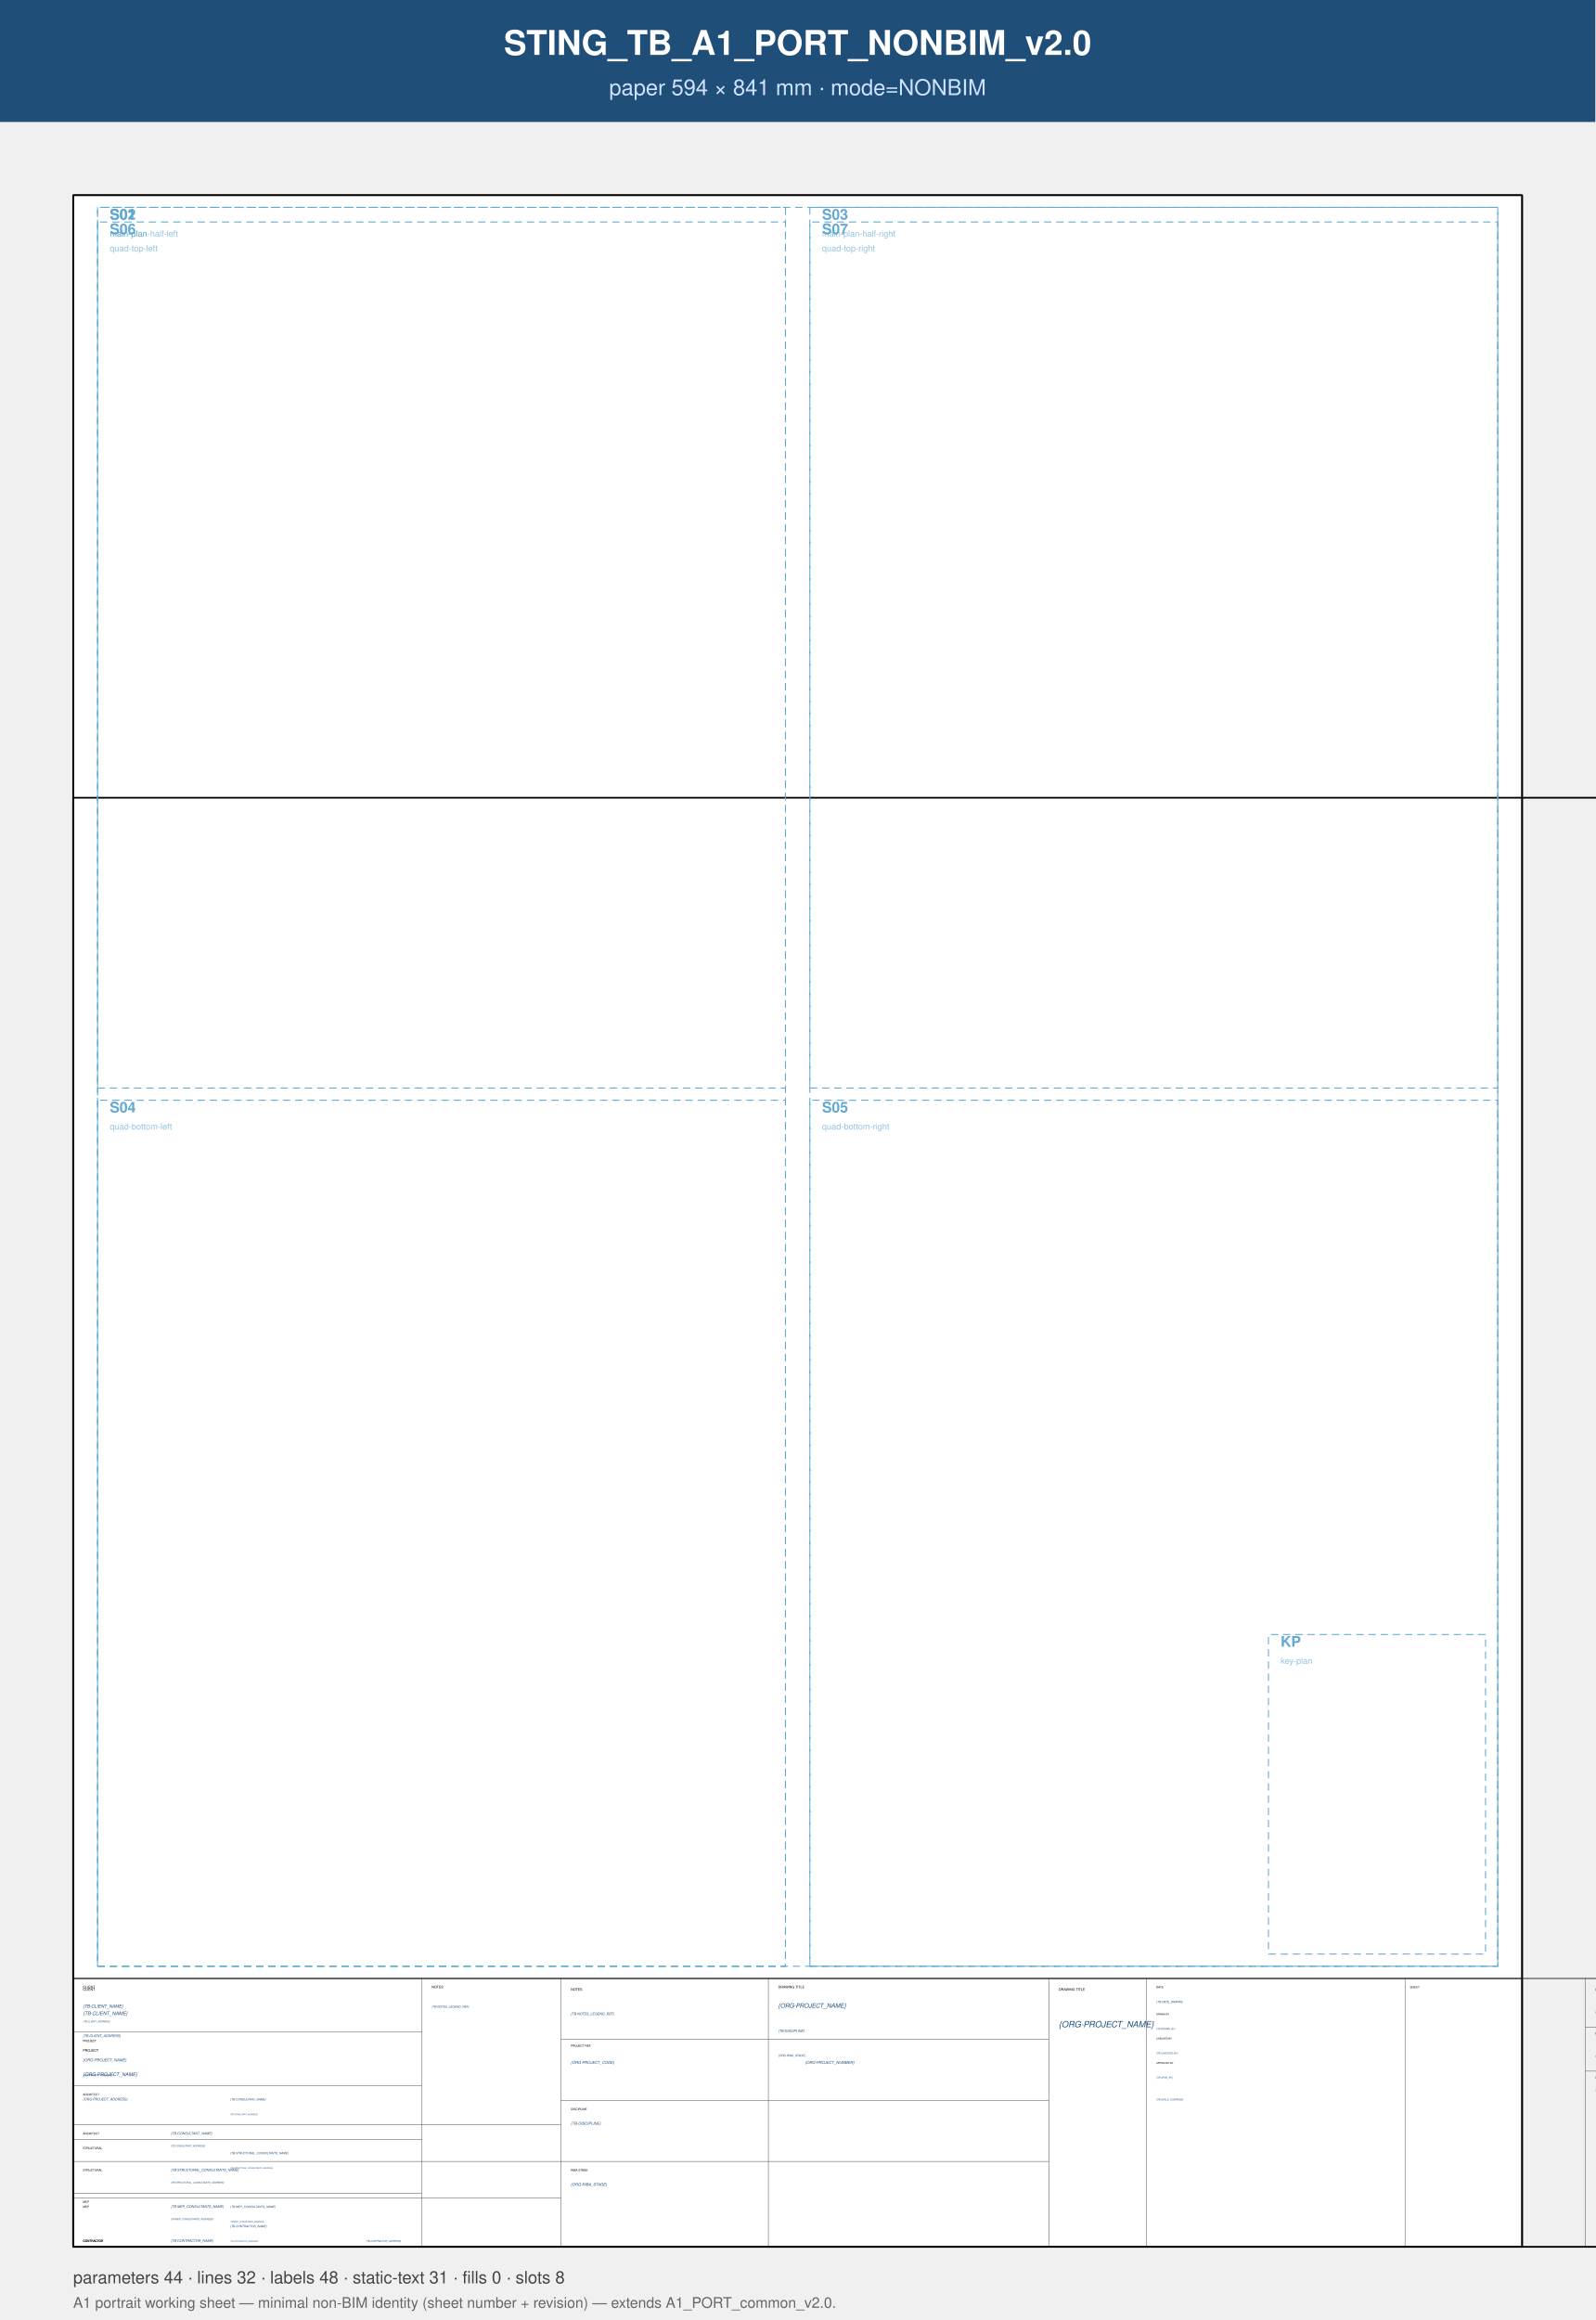
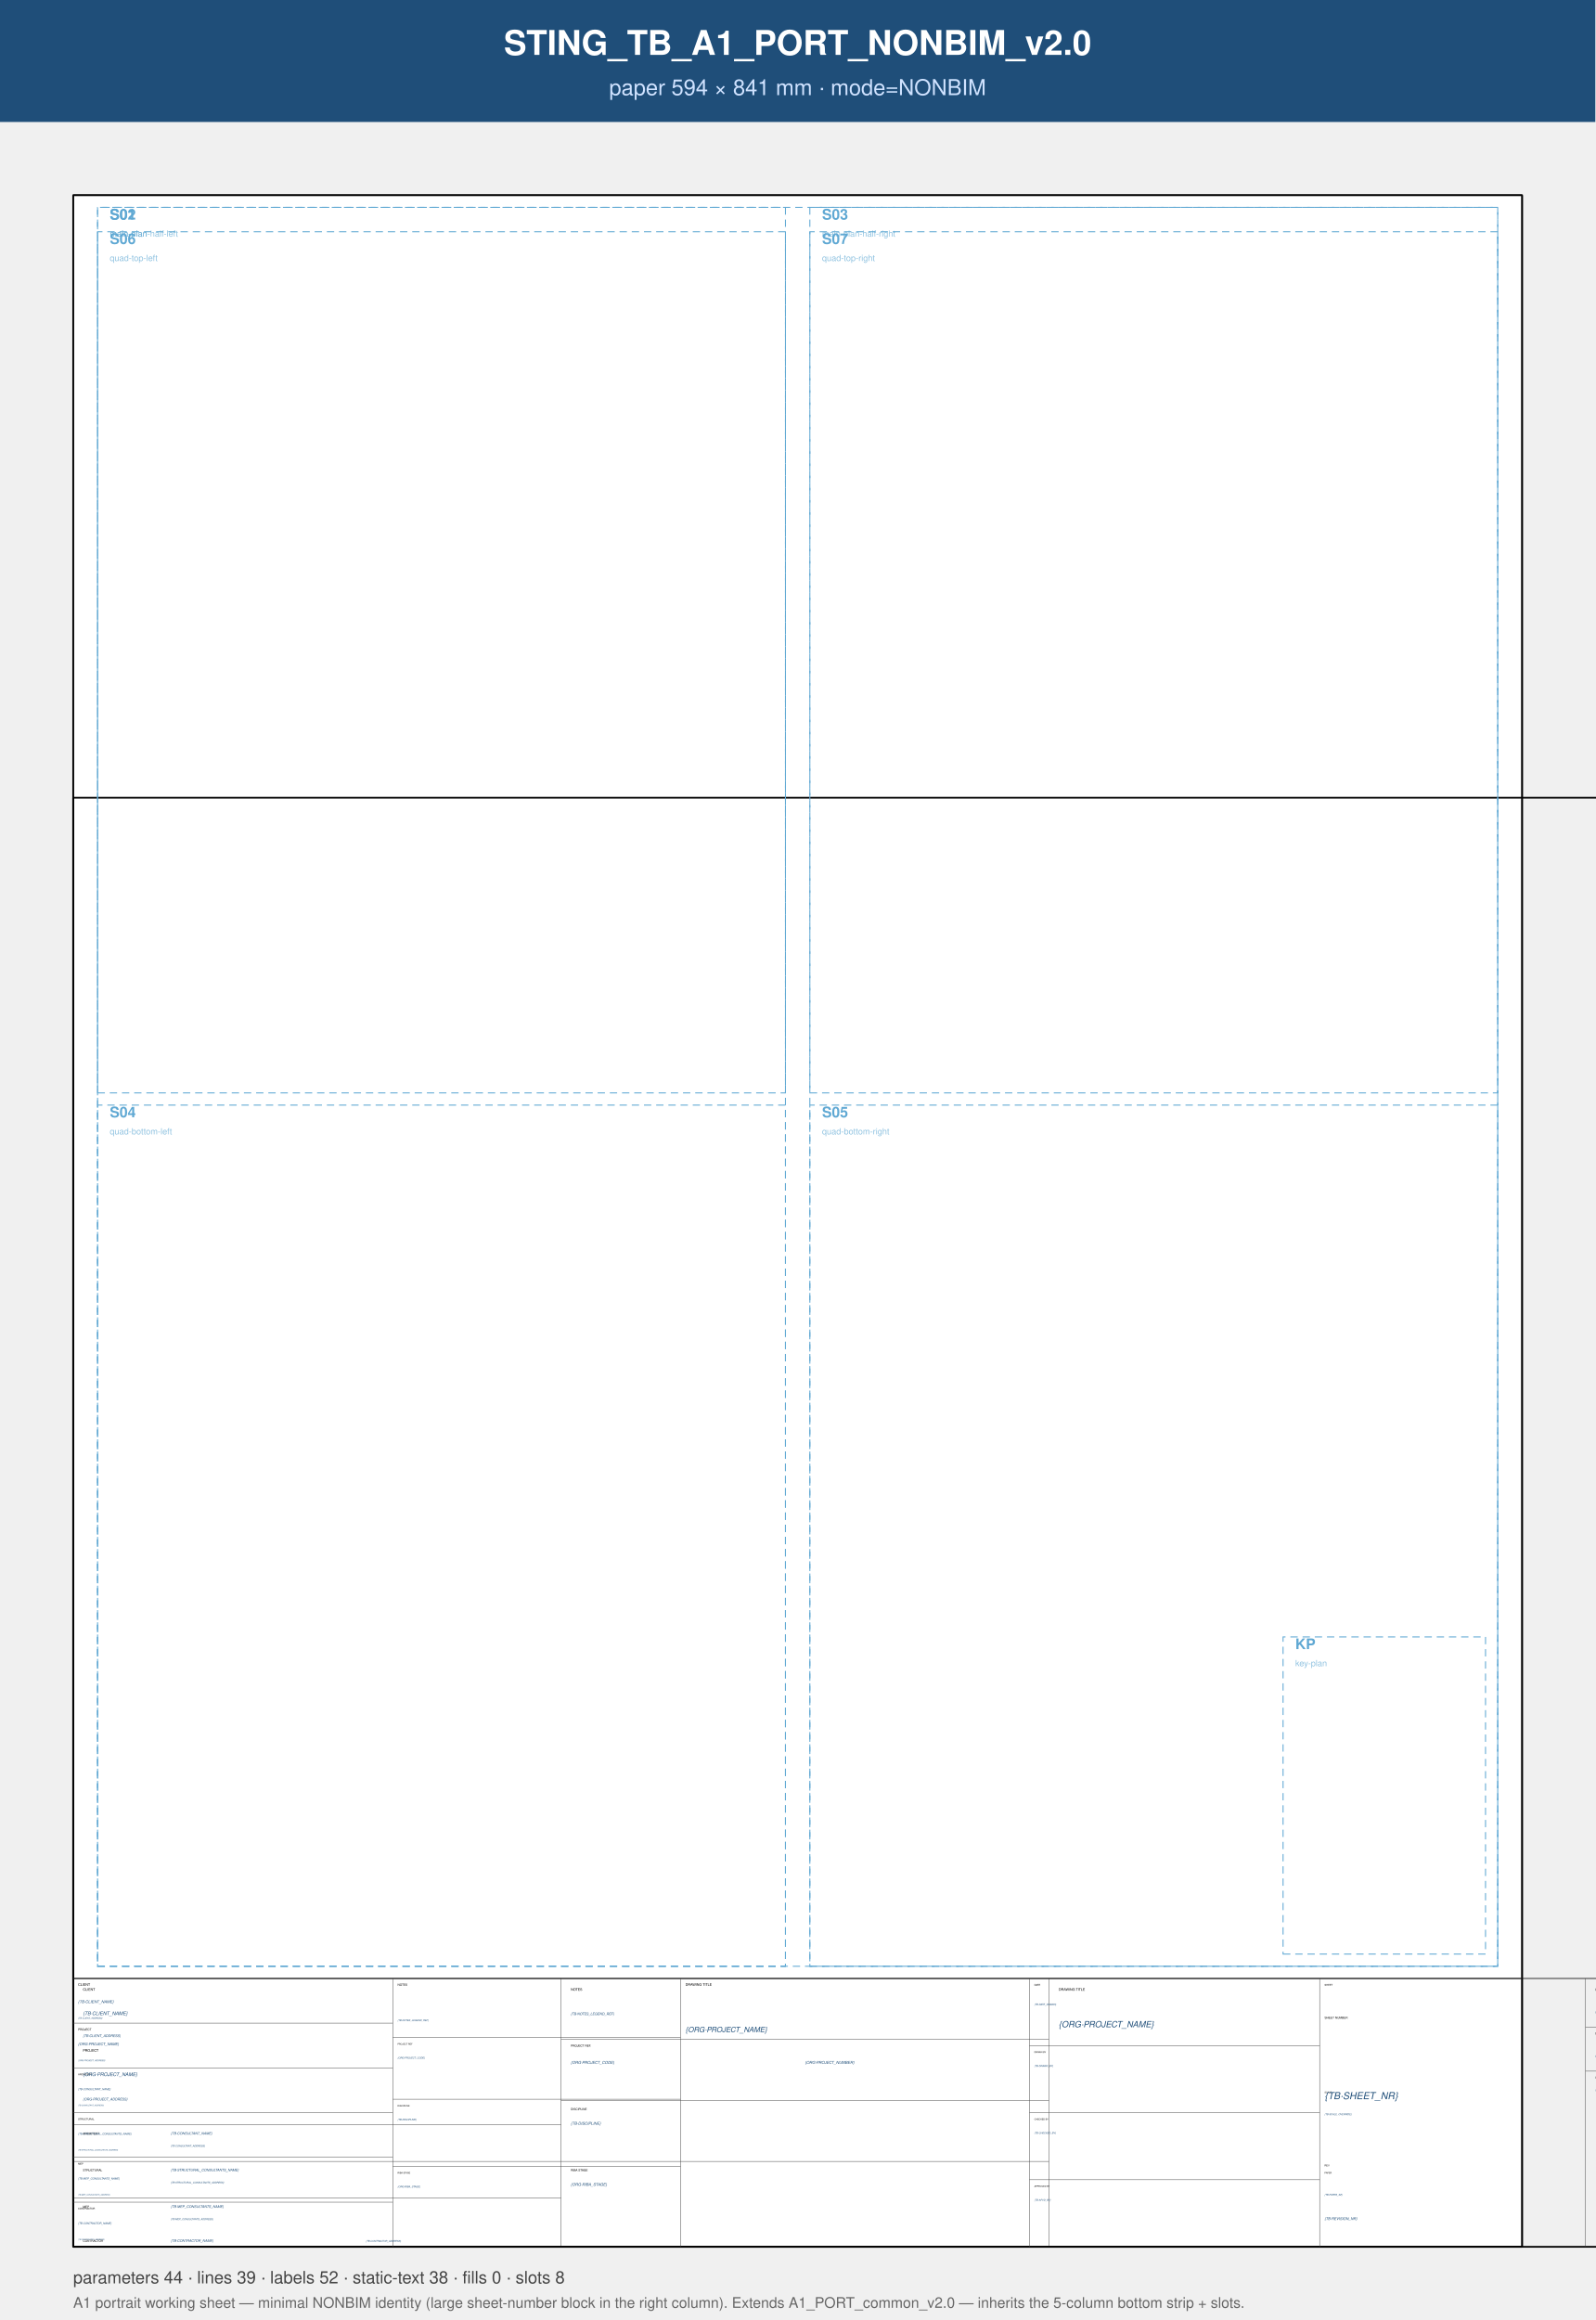
<svg xmlns="http://www.w3.org/2000/svg" viewBox="0 0 654 951" width="654mm" height="951mm" style="background:#fafafa;font-family:Helvetica,Arial,sans-serif;">
  <rect x="0" y="0" width="654" height="50" fill="#1F4E79" />
  <text x="327.0" y="22.5" text-anchor="middle" fill="#fff" font-size="14" font-weight="bold">STING_TB_A1_PORT_NONBIM_v2.0</text>
  <text x="327.0" y="39.0" text-anchor="middle" fill="#cfe2ff" font-size="9">paper 594 × 841 mm   ·   mode=NONBIM</text>
  <g transform="translate(30,921) scale(1,-1)">
    <rect x="0" y="0" width="594" height="841" fill="#ffffff" stroke="#1a1a1a" stroke-width="0.6" />
    <line x1="0" y1="0" x2="841" y2="0" stroke="#000" stroke-width="0.7" />
    <line x1="841" y1="0" x2="841" y2="594" stroke="#000" stroke-width="0.7" />
    <line x1="841" y1="594" x2="0" y2="594" stroke="#000" stroke-width="0.7" />
    <line x1="0" y1="594" x2="0" y2="0" stroke="#000" stroke-width="0.7" />
    <line x1="0" y1="110" x2="841" y2="110" stroke="#222" stroke-width="0.35" />
    <line x1="200" y1="0" x2="200" y2="110" stroke="#444" stroke-width="0.18" />
    <line x1="400" y1="0" x2="400" y2="110" stroke="#444" stroke-width="0.18" />
    <line x1="620" y1="0" x2="620" y2="110" stroke="#444" stroke-width="0.18" />
    <line x1="820" y1="0" x2="820" y2="110" stroke="#444" stroke-width="0.18" />
    <line x1="0" y1="50" x2="200" y2="50" stroke="#444" stroke-width="0.18" />
    <line x1="0" y1="35" x2="200" y2="35" stroke="#444" stroke-width="0.18" />
    <line x1="0" y1="20" x2="200" y2="20" stroke="#444" stroke-width="0.18" />
    <line x1="200" y1="85" x2="400" y2="85" stroke="#444" stroke-width="0.18" />
    <line x1="200" y1="60" x2="400" y2="60" stroke="#444" stroke-width="0.18" />
    <line x1="200" y1="35" x2="400" y2="35" stroke="#444" stroke-width="0.18" />
    <line x1="620" y1="90" x2="820" y2="90" stroke="#444" stroke-width="0.18" />
    <line x1="620" y1="72" x2="820" y2="72" stroke="#444" stroke-width="0.18" />
    <line x1="680" y1="72" x2="680" y2="110" stroke="#444" stroke-width="0.18" />
    <line x1="750" y1="72" x2="750" y2="110" stroke="#444" stroke-width="0.18" />
    <line x1="0" y1="0" x2="594" y2="0" stroke="#000" stroke-width="0.7" />
    <line x1="594" y1="0" x2="594" y2="841" stroke="#000" stroke-width="0.7" />
    <line x1="594" y1="841" x2="0" y2="841" stroke="#000" stroke-width="0.7" />
    <line x1="0" y1="841" x2="0" y2="0" stroke="#000" stroke-width="0.7" />
    <line x1="0" y1="110" x2="594" y2="110" stroke="#222" stroke-width="0.35" />
-     <line x1="143" y1="0" x2="143" y2="110" stroke="#444" stroke-width="0.18" />
-     <line x1="285" y1="0" x2="285" y2="110" stroke="#444" stroke-width="0.18" />
-     <line x1="440" y1="0" x2="440" y2="110" stroke="#444" stroke-width="0.18" />
-     <line x1="546" y1="0" x2="546" y2="110" stroke="#444" stroke-width="0.18" />
-     <line x1="0" y1="22.0" x2="143" y2="22.0" stroke="#444" stroke-width="0.18" />
-     <line x1="0" y1="44.0" x2="143" y2="44.0" stroke="#444" stroke-width="0.18" />
-     <line x1="0" y1="66.0" x2="143" y2="66.0" stroke="#444" stroke-width="0.18" />
-     <line x1="0" y1="88.0" x2="143" y2="88.0" stroke="#444" stroke-width="0.18" />
+     <line x1="131" y1="0" x2="131" y2="110" stroke="#444" stroke-width="0.18" />
+     <line x1="249" y1="0" x2="249" y2="110" stroke="#444" stroke-width="0.18" />
+     <line x1="392" y1="0" x2="392" y2="110" stroke="#444" stroke-width="0.18" />
+     <line x1="511" y1="0" x2="511" y2="110" stroke="#444" stroke-width="0.18" />
+     <line x1="0" y1="18.3" x2="131" y2="18.3" stroke="#444" stroke-width="0.18" />
+     <line x1="0" y1="36.7" x2="131" y2="36.7" stroke="#444" stroke-width="0.18" />
+     <line x1="0" y1="55.0" x2="131" y2="55.0" stroke="#444" stroke-width="0.18" />
+     <line x1="0" y1="73.3" x2="131" y2="73.3" stroke="#444" stroke-width="0.18" />
+     <line x1="0" y1="91.7" x2="131" y2="91.7" stroke="#444" stroke-width="0.18" />
+     <line x1="131" y1="33.0" x2="249" y2="33.0" stroke="#444" stroke-width="0.18" />
+     <line x1="131" y1="60.5" x2="249" y2="60.5" stroke="#444" stroke-width="0.18" />
+     <line x1="131" y1="85.8" x2="249" y2="85.8" stroke="#444" stroke-width="0.18" />
+     <line x1="392" y1="27.5" x2="511" y2="27.5" stroke="#444" stroke-width="0.18" />
+     <line x1="392" y1="55.0" x2="511" y2="55.0" stroke="#444" stroke-width="0.18" />
+     <line x1="392" y1="82.5" x2="511" y2="82.5" stroke="#444" stroke-width="0.18" />
    <g transform="translate(4,105) scale(1,-1)">
      <text x="0" y="0" font-size="1.4" text-anchor="start" fill="#000">CLIENT</text>
    </g>
    <g transform="translate(4,80) scale(1,-1)">
      <text x="0" y="0" font-size="1.4" text-anchor="start" fill="#000">PROJECT</text>
    </g>
    <g transform="translate(4,46) scale(1,-1)">
      <text x="0" y="0" font-size="1.2" text-anchor="start" fill="#000">ARCHITECT</text>
    </g>
    <g transform="translate(4,31) scale(1,-1)">
      <text x="0" y="0" font-size="1.2" text-anchor="start" fill="#000">STRUCTURAL</text>
    </g>
    <g transform="translate(4,16) scale(1,-1)">
      <text x="0" y="0" font-size="1.2" text-anchor="start" fill="#000">MEP</text>
    </g>
    <g transform="translate(4,2) scale(1,-1)">
      <text x="0" y="0" font-size="1.2" text-anchor="start" fill="#000">CONTRACTOR</text>
    </g>
    <g transform="translate(204,105) scale(1,-1)">
      <text x="0" y="0" font-size="1.4" text-anchor="start" fill="#000">NOTES</text>
    </g>
    <g transform="translate(404,105) scale(1,-1)">
      <text x="0" y="0" font-size="1.4" text-anchor="start" fill="#000">DRAWING TITLE</text>
    </g>
    <g transform="translate(204,82) scale(1,-1)">
      <text x="0" y="0" font-size="1.2" text-anchor="start" fill="#000">PROJECT REF.</text>
    </g>
    <g transform="translate(204,56) scale(1,-1)">
      <text x="0" y="0" font-size="1.2" text-anchor="start" fill="#000">DISCIPLINE</text>
    </g>
    <g transform="translate(204,31) scale(1,-1)">
      <text x="0" y="0" font-size="1.2" text-anchor="start" fill="#000">RIBA STAGE</text>
    </g>
    <g transform="translate(624,105) scale(1,-1)">
      <text x="0" y="0" font-size="1.2" text-anchor="start" fill="#000">DATE</text>
    </g>
    <g transform="translate(684,105) scale(1,-1)">
      <text x="0" y="0" font-size="1.2" text-anchor="start" fill="#000">PAPER</text>
    </g>
    <g transform="translate(754,105) scale(1,-1)">
      <text x="0" y="0" font-size="1.2" text-anchor="start" fill="#000">SCALE</text>
    </g>
    <g transform="translate(624,87) scale(1,-1)">
      <text x="0" y="0" font-size="1.2" text-anchor="start" fill="#000">DRAWN BY</text>
    </g>
    <g transform="translate(684,87) scale(1,-1)">
      <text x="0" y="0" font-size="1.2" text-anchor="start" fill="#000">CHECKED BY</text>
    </g>
    <g transform="translate(754,87) scale(1,-1)">
      <text x="0" y="0" font-size="1.2" text-anchor="start" fill="#000">APPROVED BY</text>
    </g>
    <g transform="translate(624,69) scale(1,-1)">
      <text x="0" y="0" font-size="1.0" text-anchor="start" fill="#000">DATES</text>
    </g>
-     <g transform="translate(4,106) scale(1,-1)">
+     <g transform="translate(2,107) scale(1,-1)">
      <text x="0" y="0" font-size="1.4" text-anchor="start" fill="#000">CLIENT</text>
    </g>
-     <g transform="translate(4,84.0) scale(1,-1)">
+     <g transform="translate(2,88.66667) scale(1,-1)">
      <text x="0" y="0" font-size="1.2" text-anchor="start" fill="#000">PROJECT</text>
    </g>
-     <g transform="translate(4,62.0) scale(1,-1)">
-       <text x="0" y="0" font-size="1.2" text-anchor="start" fill="#000">ARCHITECT</text>
-     </g>
-     <g transform="translate(4,40.0) scale(1,-1)">
-       <text x="0" y="0" font-size="1.2" text-anchor="start" fill="#000">STRUCTURAL</text>
-     </g>
-     <g transform="translate(4,18.0) scale(1,-1)">
-       <text x="0" y="0" font-size="1.2" text-anchor="start" fill="#000">MEP</text>
-     </g>
-     <g transform="translate(4,2) scale(1,-1)">
-       <text x="0" y="0" font-size="1.2" text-anchor="start" fill="#000">CONTRACTOR</text>
-     </g>
-     <g transform="translate(147,106) scale(1,-1)">
-       <text x="0" y="0" font-size="1.4" text-anchor="start" fill="#000">NOTES</text>
-     </g>
-     <g transform="translate(289,106) scale(1,-1)">
+     <g transform="translate(2,70.33333) scale(1,-1)">
+       <text x="0" y="0" font-size="1.0" text-anchor="start" fill="#000">ARCHITECT</text>
+     </g>
+     <g transform="translate(2,52.0) scale(1,-1)">
+       <text x="0" y="0" font-size="1.0" text-anchor="start" fill="#000">STRUCTURAL</text>
+     </g>
+     <g transform="translate(2,33.66667) scale(1,-1)">
+       <text x="0" y="0" font-size="1.0" text-anchor="start" fill="#000">MEP</text>
+     </g>
+     <g transform="translate(2,15.33333) scale(1,-1)">
+       <text x="0" y="0" font-size="1.0" text-anchor="start" fill="#000">CONTRACTOR</text>
+     </g>
+     <g transform="translate(133,107) scale(1,-1)">
+       <text x="0" y="0" font-size="1.2" text-anchor="start" fill="#000">NOTES</text>
+     </g>
+     <g transform="translate(133,82.8) scale(1,-1)">
+       <text x="0" y="0" font-size="0.9" text-anchor="start" fill="#000">PROJECT REF</text>
+     </g>
+     <g transform="translate(133,57.5) scale(1,-1)">
+       <text x="0" y="0" font-size="0.9" text-anchor="start" fill="#000">DISCIPLINE</text>
+     </g>
+     <g transform="translate(133,30.0) scale(1,-1)">
+       <text x="0" y="0" font-size="0.9" text-anchor="start" fill="#000">RIBA STAGE</text>
+     </g>
+     <g transform="translate(251,107) scale(1,-1)">
      <text x="0" y="0" font-size="1.4" text-anchor="start" fill="#000">DRAWING TITLE</text>
    </g>
-     <g transform="translate(444,106) scale(1,-1)">
-       <text x="0" y="0" font-size="1.2" text-anchor="start" fill="#000">DATE</text>
-     </g>
-     <g transform="translate(444,95) scale(1,-1)">
-       <text x="0" y="0" font-size="1.0" text-anchor="start" fill="#000">DRAWN BY</text>
-     </g>
-     <g transform="translate(444,85) scale(1,-1)">
-       <text x="0" y="0" font-size="1.0" text-anchor="start" fill="#000">CHECKED BY</text>
-     </g>
-     <g transform="translate(444,75) scale(1,-1)">
-       <text x="0" y="0" font-size="1.0" text-anchor="start" fill="#000">APPROVED BY</text>
-     </g>
-     <g transform="translate(548,106) scale(1,-1)">
-       <text x="0" y="0" font-size="1.2" text-anchor="start" fill="#000">SHEET</text>
+     <g transform="translate(394,107) scale(1,-1)">
+       <text x="0" y="0" font-size="1.0" text-anchor="start" fill="#000">DATE</text>
+     </g>
+     <g transform="translate(394,79.5) scale(1,-1)">
+       <text x="0" y="0" font-size="0.9" text-anchor="start" fill="#000">DRAWN BY</text>
+     </g>
+     <g transform="translate(394,52.0) scale(1,-1)">
+       <text x="0" y="0" font-size="0.9" text-anchor="start" fill="#000">CHECKED BY</text>
+     </g>
+     <g transform="translate(394,24.5) scale(1,-1)">
+       <text x="0" y="0" font-size="0.9" text-anchor="start" fill="#000">APPROVED BY</text>
+     </g>
+     <g transform="translate(513,107) scale(1,-1)">
+       <text x="0" y="0" font-size="1.0" text-anchor="start" fill="#000">SHEET</text>
+     </g>
+     <g transform="translate(513,63.0) scale(1,-1)">
+       <text x="0" y="0" font-size="0.9" text-anchor="start" fill="#000">SCALE</text>
+     </g>
+     <g transform="translate(513,30.0) scale(1,-1)">
+       <text x="0" y="0" font-size="0.9" text-anchor="start" fill="#000">PAPER</text>
+     </g>
+     <g transform="translate(513,93.5) scale(1,-1)">
+       <text x="0" y="0" font-size="1.2" text-anchor="start" fill="#000">SHEET NUMBER</text>
+     </g>
+     <g transform="translate(513,33.0) scale(1,-1)">
+       <text x="0" y="0" font-size="1.0" text-anchor="start" fill="#000">REV</text>
    </g>
    <g transform="translate(4,95) scale(1,-1)">
      <text x="0" y="0" font-size="2.0" text-anchor="start" fill="#1F4E79" font-style="italic">{TB·CLIENT_NAME}</text>
    </g>
    <g transform="translate(4,86) scale(1,-1)">
      <text x="0" y="0" font-size="1.4" text-anchor="start" fill="#1F4E79" font-style="italic">{TB·CLIENT_ADDRESS}</text>
    </g>
    <g transform="translate(4,70) scale(1,-1)">
      <text x="0" y="0" font-size="2.0" text-anchor="start" fill="#1F4E79" font-style="italic">{ORG·PROJECT_NAME}</text>
    </g>
    <g transform="translate(4,60) scale(1,-1)">
      <text x="0" y="0" font-size="1.4" text-anchor="start" fill="#1F4E79" font-style="italic">{ORG·PROJECT_ADDRESS}</text>
    </g>
    <g transform="translate(40,46) scale(1,-1)">
      <text x="0" y="0" font-size="1.4" text-anchor="start" fill="#1F4E79" font-style="italic">{TB·CONSULTANT_NAME}</text>
    </g>
    <g transform="translate(40,41) scale(1,-1)">
      <text x="0" y="0" font-size="1.0" text-anchor="start" fill="#1F4E79" font-style="italic">{TB·CONSULTANT_ADDRESS}</text>
    </g>
    <g transform="translate(40,31) scale(1,-1)">
      <text x="0" y="0" font-size="1.4" text-anchor="start" fill="#1F4E79" font-style="italic">{TB·STRUCTURAL_CONSULTANTS_NAME}</text>
    </g>
    <g transform="translate(40,26) scale(1,-1)">
      <text x="0" y="0" font-size="1.0" text-anchor="start" fill="#1F4E79" font-style="italic">{TB·STRUCTURAL_CONSULTANTS_ADDRESS}</text>
    </g>
    <g transform="translate(40,16) scale(1,-1)">
      <text x="0" y="0" font-size="1.4" text-anchor="start" fill="#1F4E79" font-style="italic">{TB·MEP_CONSULTANTS_NAME}</text>
    </g>
    <g transform="translate(40,11) scale(1,-1)">
      <text x="0" y="0" font-size="1.0" text-anchor="start" fill="#1F4E79" font-style="italic">{TB·MEP_CONSULTANTS_ADDRESS}</text>
    </g>
    <g transform="translate(40,2) scale(1,-1)">
      <text x="0" y="0" font-size="1.4" text-anchor="start" fill="#1F4E79" font-style="italic">{TB·CONTRACTOR_NAME}</text>
    </g>
    <g transform="translate(120,2) scale(1,-1)">
      <text x="0" y="0" font-size="1.0" text-anchor="start" fill="#1F4E79" font-style="italic">{TB·CONTRACTOR_ADDRESS}</text>
    </g>
    <g transform="translate(204,75) scale(1,-1)">
      <text x="0" y="0" font-size="1.6" text-anchor="start" fill="#1F4E79" font-style="italic">{ORG·PROJECT_CODE}</text>
    </g>
    <g transform="translate(300,75) scale(1,-1)">
      <text x="0" y="0" font-size="1.6" text-anchor="start" fill="#1F4E79" font-style="italic">{ORG·PROJECT_NUMBER}</text>
    </g>
    <g transform="translate(204,50) scale(1,-1)">
      <text x="0" y="0" font-size="1.6" text-anchor="start" fill="#1F4E79" font-style="italic">{TB·DISCIPLINE}</text>
    </g>
    <g transform="translate(204,25) scale(1,-1)">
      <text x="0" y="0" font-size="1.6" text-anchor="start" fill="#1F4E79" font-style="italic">{ORG·RIBA_STAGE}</text>
    </g>
    <g transform="translate(204,95) scale(1,-1)">
      <text x="0" y="0" font-size="1.4" text-anchor="start" fill="#1F4E79" font-style="italic">{TB·NOTES_LEGEND_REF}</text>
    </g>
    <g transform="translate(404,90) scale(1,-1)">
      <text x="0" y="0" font-size="3.5" text-anchor="start" fill="#1F4E79" font-style="italic">{ORG·PROJECT_NAME}</text>
    </g>
    <g transform="translate(624,96) scale(1,-1)">
      <text x="0" y="0" font-size="1.4" text-anchor="start" fill="#1F4E79" font-style="italic">{TB·DATE_DRAWN}</text>
    </g>
    <g transform="translate(684,96) scale(1,-1)">
      <text x="0" y="0" font-size="1.4" text-anchor="start" fill="#1F4E79" font-style="italic">{TB·PAPER_SZ}</text>
    </g>
    <g transform="translate(754,96) scale(1,-1)">
      <text x="0" y="0" font-size="1.4" text-anchor="start" fill="#1F4E79" font-style="italic">{TB·SCALE_OVERRIDE}</text>
    </g>
    <g transform="translate(624,78) scale(1,-1)">
      <text x="0" y="0" font-size="1.4" text-anchor="start" fill="#1F4E79" font-style="italic">{TB·DRAWN_BY}</text>
    </g>
    <g transform="translate(684,78) scale(1,-1)">
      <text x="0" y="0" font-size="1.4" text-anchor="start" fill="#1F4E79" font-style="italic">{TB·CHECKED_BY}</text>
    </g>
    <g transform="translate(754,78) scale(1,-1)">
      <text x="0" y="0" font-size="1.4" text-anchor="start" fill="#1F4E79" font-style="italic">{TB·APVD_BY}</text>
    </g>
    <g transform="translate(624,64) scale(1,-1)">
      <text x="0" y="0" font-size="1.0" text-anchor="start" fill="#1F4E79" font-style="italic">{TB·DATE_DRAWN}</text>
    </g>
    <g transform="translate(684,64) scale(1,-1)">
      <text x="0" y="0" font-size="1.0" text-anchor="start" fill="#1F4E79" font-style="italic">{TB·DATE_CHECKED}</text>
    </g>
    <g transform="translate(754,64) scale(1,-1)">
      <text x="0" y="0" font-size="1.0" text-anchor="start" fill="#1F4E79" font-style="italic">{TB·DATE_APVD}</text>
    </g>
-     <g transform="translate(4,98) scale(1,-1)">
-       <text x="0" y="0" font-size="1.8" text-anchor="start" fill="#1F4E79" font-style="italic">{TB·CLIENT_NAME}</text>
-     </g>
-     <g transform="translate(4,92) scale(1,-1)">
-       <text x="0" y="0" font-size="1.0" text-anchor="start" fill="#1F4E79" font-style="italic">{TB·CLIENT_ADDRESS}</text>
-     </g>
-     <g transform="translate(4,76.0) scale(1,-1)">
-       <text x="0" y="0" font-size="1.6" text-anchor="start" fill="#1F4E79" font-style="italic">{ORG·PROJECT_NAME}</text>
-     </g>
-     <g transform="translate(4,70.0) scale(1,-1)">
-       <text x="0" y="0" font-size="0.9" text-anchor="start" fill="#1F4E79" font-style="italic">{ORG·PROJECT_ADDRESS}</text>
-     </g>
-     <g transform="translate(64.35,60.0) scale(1,-1)">
-       <text x="0" y="0" font-size="1.2" text-anchor="start" fill="#1F4E79" font-style="italic">{TB·CONSULTANT_NAME}</text>
-     </g>
-     <g transform="translate(64.35,54.0) scale(1,-1)">
-       <text x="0" y="0" font-size="0.8" text-anchor="start" fill="#1F4E79" font-style="italic">{TB·CONSULTANT_ADDRESS}</text>
-     </g>
-     <g transform="translate(64.35,38.0) scale(1,-1)">
-       <text x="0" y="0" font-size="1.2" text-anchor="start" fill="#1F4E79" font-style="italic">{TB·STRUCTURAL_CONSULTANTS_NAME}</text>
-     </g>
-     <g transform="translate(64.35,32.0) scale(1,-1)">
-       <text x="0" y="0" font-size="0.8" text-anchor="start" fill="#1F4E79" font-style="italic">{TB·STRUCTURAL_CONSULTANTS_ADDRESS}</text>
-     </g>
-     <g transform="translate(64.35,16.0) scale(1,-1)">
-       <text x="0" y="0" font-size="1.2" text-anchor="start" fill="#1F4E79" font-style="italic">{TB·MEP_CONSULTANTS_NAME}</text>
-     </g>
-     <g transform="translate(64.35,10.0) scale(1,-1)">
-       <text x="0" y="0" font-size="0.8" text-anchor="start" fill="#1F4E79" font-style="italic">{TB·MEP_CONSULTANTS_ADDRESS}</text>
-     </g>
-     <g transform="translate(64.35,8) scale(1,-1)">
-       <text x="0" y="0" font-size="1.2" text-anchor="start" fill="#1F4E79" font-style="italic">{TB·CONTRACTOR_NAME}</text>
-     </g>
-     <g transform="translate(64.35,2) scale(1,-1)">
-       <text x="0" y="0" font-size="0.8" text-anchor="start" fill="#1F4E79" font-style="italic">{TB·CONTRACTOR_ADDRESS}</text>
-     </g>
-     <g transform="translate(147,98) scale(1,-1)">
-       <text x="0" y="0" font-size="1.2" text-anchor="start" fill="#1F4E79" font-style="italic">{TB·NOTES_LEGEND_REF}</text>
-     </g>
-     <g transform="translate(289,98) scale(1,-1)">
-       <text x="0" y="0" font-size="2.5" text-anchor="start" fill="#1F4E79" font-style="italic">{ORG·PROJECT_NAME}</text>
-     </g>
-     <g transform="translate(289,88) scale(1,-1)">
-       <text x="0" y="0" font-size="1.4" text-anchor="start" fill="#1F4E79" font-style="italic">{TB·DISCIPLINE}</text>
-     </g>
-     <g transform="translate(289,78) scale(1,-1)">
-       <text x="0" y="0" font-size="1.2" text-anchor="start" fill="#1F4E79" font-style="italic">{ORG·RIBA_STAGE}</text>
-     </g>
-     <g transform="translate(444,100) scale(1,-1)">
-       <text x="0" y="0" font-size="1.2" text-anchor="start" fill="#1F4E79" font-style="italic">{TB·DATE_DRAWN}</text>
-     </g>
-     <g transform="translate(444,89) scale(1,-1)">
+     <g transform="translate(2,99.91667) scale(1,-1)">
+       <text x="0" y="0" font-size="1.6" text-anchor="start" fill="#1F4E79" font-style="italic">{TB·CLIENT_NAME}</text>
+     </g>
+     <g transform="translate(2,93.41667) scale(1,-1)">
+       <text x="0" y="0" font-size="0.9" text-anchor="start" fill="#1F4E79" font-style="italic">{TB·CLIENT_ADDRESS}</text>
+     </g>
+     <g transform="translate(2,82.58333) scale(1,-1)">
+       <text x="0" y="0" font-size="1.5" text-anchor="start" fill="#1F4E79" font-style="italic">{ORG·PROJECT_NAME}</text>
+     </g>
+     <g transform="translate(2,76.08333) scale(1,-1)">
+       <text x="0" y="0" font-size="0.85" text-anchor="start" fill="#1F4E79" font-style="italic">{ORG·PROJECT_ADDRESS}</text>
+     </g>
+     <g transform="translate(2,64.25) scale(1,-1)">
+       <text x="0" y="0" font-size="1.1" text-anchor="start" fill="#1F4E79" font-style="italic">{TB·CONSULTANT_NAME}</text>
+     </g>
+     <g transform="translate(2,57.75) scale(1,-1)">
+       <text x="0" y="0" font-size="0.75" text-anchor="start" fill="#1F4E79" font-style="italic">{TB·CONSULTANT_ADDRESS}</text>
+     </g>
+     <g transform="translate(2,45.91667) scale(1,-1)">
+       <text x="0" y="0" font-size="1.1" text-anchor="start" fill="#1F4E79" font-style="italic">{TB·STRUCTURAL_CONSULTANTS_NAME}</text>
+     </g>
+     <g transform="translate(2,39.41667) scale(1,-1)">
+       <text x="0" y="0" font-size="0.75" text-anchor="start" fill="#1F4E79" font-style="italic">{TB·STRUCTURAL_CONSULTANTS_ADDRESS}</text>
+     </g>
+     <g transform="translate(2,27.58333) scale(1,-1)">
+       <text x="0" y="0" font-size="1.1" text-anchor="start" fill="#1F4E79" font-style="italic">{TB·MEP_CONSULTANTS_NAME}</text>
+     </g>
+     <g transform="translate(2,21.08333) scale(1,-1)">
+       <text x="0" y="0" font-size="0.75" text-anchor="start" fill="#1F4E79" font-style="italic">{TB·MEP_CONSULTANTS_ADDRESS}</text>
+     </g>
+     <g transform="translate(2,9.25) scale(1,-1)">
+       <text x="0" y="0" font-size="1.1" text-anchor="start" fill="#1F4E79" font-style="italic">{TB·CONTRACTOR_NAME}</text>
+     </g>
+     <g transform="translate(2,2.75) scale(1,-1)">
+       <text x="0" y="0" font-size="0.75" text-anchor="start" fill="#1F4E79" font-style="italic">{TB·CONTRACTOR_ADDRESS}</text>
+     </g>
+     <g transform="translate(133,92.5) scale(1,-1)">
+       <text x="0" y="0" font-size="1.0" text-anchor="start" fill="#1F4E79" font-style="italic">{TB·NOTES_LEGEND_REF}</text>
+     </g>
+     <g transform="translate(133,77.1) scale(1,-1)">
+       <text x="0" y="0" font-size="1.0" text-anchor="start" fill="#1F4E79" font-style="italic">{ORG·PROJECT_CODE}</text>
+     </g>
+     <g transform="translate(133,51.8) scale(1,-1)">
+       <text x="0" y="0" font-size="1.0" text-anchor="start" fill="#1F4E79" font-style="italic">{TB·DISCIPLINE}</text>
+     </g>
+     <g transform="translate(133,24.3) scale(1,-1)">
+       <text x="0" y="0" font-size="1.0" text-anchor="start" fill="#1F4E79" font-style="italic">{ORG·RIBA_STAGE}</text>
+     </g>
+     <g transform="translate(251,88.0) scale(1,-1)">
+       <text x="0" y="0" font-size="3.0" text-anchor="start" fill="#1F4E79" font-style="italic">{ORG·PROJECT_NAME}</text>
+     </g>
+     <g transform="translate(394,99.0) scale(1,-1)">
+       <text x="0" y="0" font-size="1.0" text-anchor="start" fill="#1F4E79" font-style="italic">{TB·DATE_DRAWN}</text>
+     </g>
+     <g transform="translate(394,73.8) scale(1,-1)">
      <text x="0" y="0" font-size="1.0" text-anchor="start" fill="#1F4E79" font-style="italic">{TB·DRAWN_BY}</text>
    </g>
-     <g transform="translate(444,79) scale(1,-1)">
+     <g transform="translate(394,46.3) scale(1,-1)">
      <text x="0" y="0" font-size="1.0" text-anchor="start" fill="#1F4E79" font-style="italic">{TB·CHECKED_BY}</text>
    </g>
-     <g transform="translate(444,69) scale(1,-1)">
+     <g transform="translate(394,18.8) scale(1,-1)">
      <text x="0" y="0" font-size="1.0" text-anchor="start" fill="#1F4E79" font-style="italic">{TB·APVD_BY}</text>
    </g>
-     <g transform="translate(444,60) scale(1,-1)">
+     <g transform="translate(513,54.0) scale(1,-1)">
      <text x="0" y="0" font-size="1.0" text-anchor="start" fill="#1F4E79" font-style="italic">{TB·SCALE_OVERRIDE}</text>
+     </g>
+     <g transform="translate(513,21.0) scale(1,-1)">
+       <text x="0" y="0" font-size="1.0" text-anchor="start" fill="#1F4E79" font-style="italic">{TB·PAPER_SZ}</text>
+     </g>
+     <g transform="translate(513,60.5) scale(1,-1)">
+       <text x="0" y="0" font-size="4.0" text-anchor="start" fill="#1F4E79" font-style="italic">{TB·SHEET_NR}</text>
+     </g>
+     <g transform="translate(513,11.0) scale(1,-1)">
+       <text x="0" y="0" font-size="1.5" text-anchor="start" fill="#1F4E79" font-style="italic">{TB·REVISION_NR}</text>
    </g>
    <rect x="10" y="115" width="574" height="721" fill="none" stroke="#5fa8d3" stroke-width="0.4" stroke-dasharray="3,2" />
    <g transform="translate(15,831) scale(1,-1)">
      <text x="0" y="0" font-size="6" font-weight="bold" fill="#5fa8d3">S01</text>
    </g>
    <g transform="translate(15,824) scale(1,-1)">
      <text x="0" y="0" font-size="3.5" fill="#5fa8d3" opacity="0.7">main-plan</text>
    </g>
    <rect x="10" y="115" width="282" height="721" fill="none" stroke="#5fa8d3" stroke-width="0.4" stroke-dasharray="3,2" />
    <g transform="translate(15,831) scale(1,-1)">
      <text x="0" y="0" font-size="6" font-weight="bold" fill="#5fa8d3">S02</text>
    </g>
    <g transform="translate(15,824) scale(1,-1)">
      <text x="0" y="0" font-size="3.5" fill="#5fa8d3" opacity="0.7">main-plan-half-left</text>
    </g>
    <rect x="302" y="115" width="282" height="721" fill="none" stroke="#5fa8d3" stroke-width="0.4" stroke-dasharray="3,2" />
    <g transform="translate(307,831) scale(1,-1)">
      <text x="0" y="0" font-size="6" font-weight="bold" fill="#5fa8d3">S03</text>
    </g>
    <g transform="translate(307,824) scale(1,-1)">
      <text x="0" y="0" font-size="3.5" fill="#5fa8d3" opacity="0.7">main-plan-half-right</text>
    </g>
-     <rect x="10" y="115" width="282" height="355" fill="none" stroke="#5fa8d3" stroke-width="0.4" stroke-dasharray="3,2" />
-     <g transform="translate(15,465) scale(1,-1)">
+     <rect x="10" y="115" width="282" height="353" fill="none" stroke="#5fa8d3" stroke-width="0.4" stroke-dasharray="3,2" />
+     <g transform="translate(15,463) scale(1,-1)">
      <text x="0" y="0" font-size="6" font-weight="bold" fill="#5fa8d3">S04</text>
    </g>
-     <g transform="translate(15,458) scale(1,-1)">
+     <g transform="translate(15,456) scale(1,-1)">
      <text x="0" y="0" font-size="3.5" fill="#5fa8d3" opacity="0.7">quad-bottom-left</text>
    </g>
-     <rect x="302" y="115" width="282" height="355" fill="none" stroke="#5fa8d3" stroke-width="0.4" stroke-dasharray="3,2" />
-     <g transform="translate(307,465) scale(1,-1)">
+     <rect x="302" y="115" width="282" height="353" fill="none" stroke="#5fa8d3" stroke-width="0.4" stroke-dasharray="3,2" />
+     <g transform="translate(307,463) scale(1,-1)">
      <text x="0" y="0" font-size="6" font-weight="bold" fill="#5fa8d3">S05</text>
    </g>
-     <g transform="translate(307,458) scale(1,-1)">
+     <g transform="translate(307,456) scale(1,-1)">
      <text x="0" y="0" font-size="3.5" fill="#5fa8d3" opacity="0.7">quad-bottom-right</text>
    </g>
-     <rect x="10" y="475" width="282" height="355" fill="none" stroke="#5fa8d3" stroke-width="0.4" stroke-dasharray="3,2" />
-     <g transform="translate(15,825) scale(1,-1)">
+     <rect x="10" y="473" width="282" height="353" fill="none" stroke="#5fa8d3" stroke-width="0.4" stroke-dasharray="3,2" />
+     <g transform="translate(15,821) scale(1,-1)">
      <text x="0" y="0" font-size="6" font-weight="bold" fill="#5fa8d3">S06</text>
    </g>
-     <g transform="translate(15,818) scale(1,-1)">
+     <g transform="translate(15,814) scale(1,-1)">
      <text x="0" y="0" font-size="3.5" fill="#5fa8d3" opacity="0.7">quad-top-left</text>
    </g>
-     <rect x="302" y="475" width="282" height="355" fill="none" stroke="#5fa8d3" stroke-width="0.4" stroke-dasharray="3,2" />
-     <g transform="translate(307,825) scale(1,-1)">
+     <rect x="302" y="473" width="282" height="353" fill="none" stroke="#5fa8d3" stroke-width="0.4" stroke-dasharray="3,2" />
+     <g transform="translate(307,821) scale(1,-1)">
      <text x="0" y="0" font-size="6" font-weight="bold" fill="#5fa8d3">S07</text>
    </g>
-     <g transform="translate(307,818) scale(1,-1)">
+     <g transform="translate(307,814) scale(1,-1)">
      <text x="0" y="0" font-size="3.5" fill="#5fa8d3" opacity="0.7">quad-top-right</text>
    </g>
-     <rect x="490" y="120" width="89" height="131" fill="none" stroke="#5fa8d3" stroke-width="0.4" stroke-dasharray="3,2" />
-     <g transform="translate(495,246) scale(1,-1)">
+     <rect x="496" y="120" width="83" height="130" fill="none" stroke="#5fa8d3" stroke-width="0.4" stroke-dasharray="3,2" />
+     <g transform="translate(501,245) scale(1,-1)">
      <text x="0" y="0" font-size="6" font-weight="bold" fill="#5fa8d3">KP</text>
    </g>
-     <g transform="translate(495,239) scale(1,-1)">
+     <g transform="translate(501,238) scale(1,-1)">
      <text x="0" y="0" font-size="3.5" fill="#5fa8d3" opacity="0.7">key-plan</text>
    </g>
  </g>
-   <text x="30" y="936.0" font-size="7" fill="#444">parameters 44  ·  lines 32  ·  labels 48  ·  static-text 31  ·  fills 0  ·  slots 8</text>
-   <text x="30" y="946.0" font-size="6" fill="#666">A1 portrait working sheet — minimal non-BIM identity (sheet number + revision) — extends A1_PORT_common_v2.0.</text>
+   <text x="30" y="936.0" font-size="7" fill="#444">parameters 44  ·  lines 39  ·  labels 52  ·  static-text 38  ·  fills 0  ·  slots 8</text>
+   <text x="30" y="946.0" font-size="6" fill="#666">A1 portrait working sheet — minimal NONBIM identity (large sheet-number block in the right column). Extends A1_PORT_common_v2.0 — inherits the 5-column bottom strip + slots.</text>
</svg>
